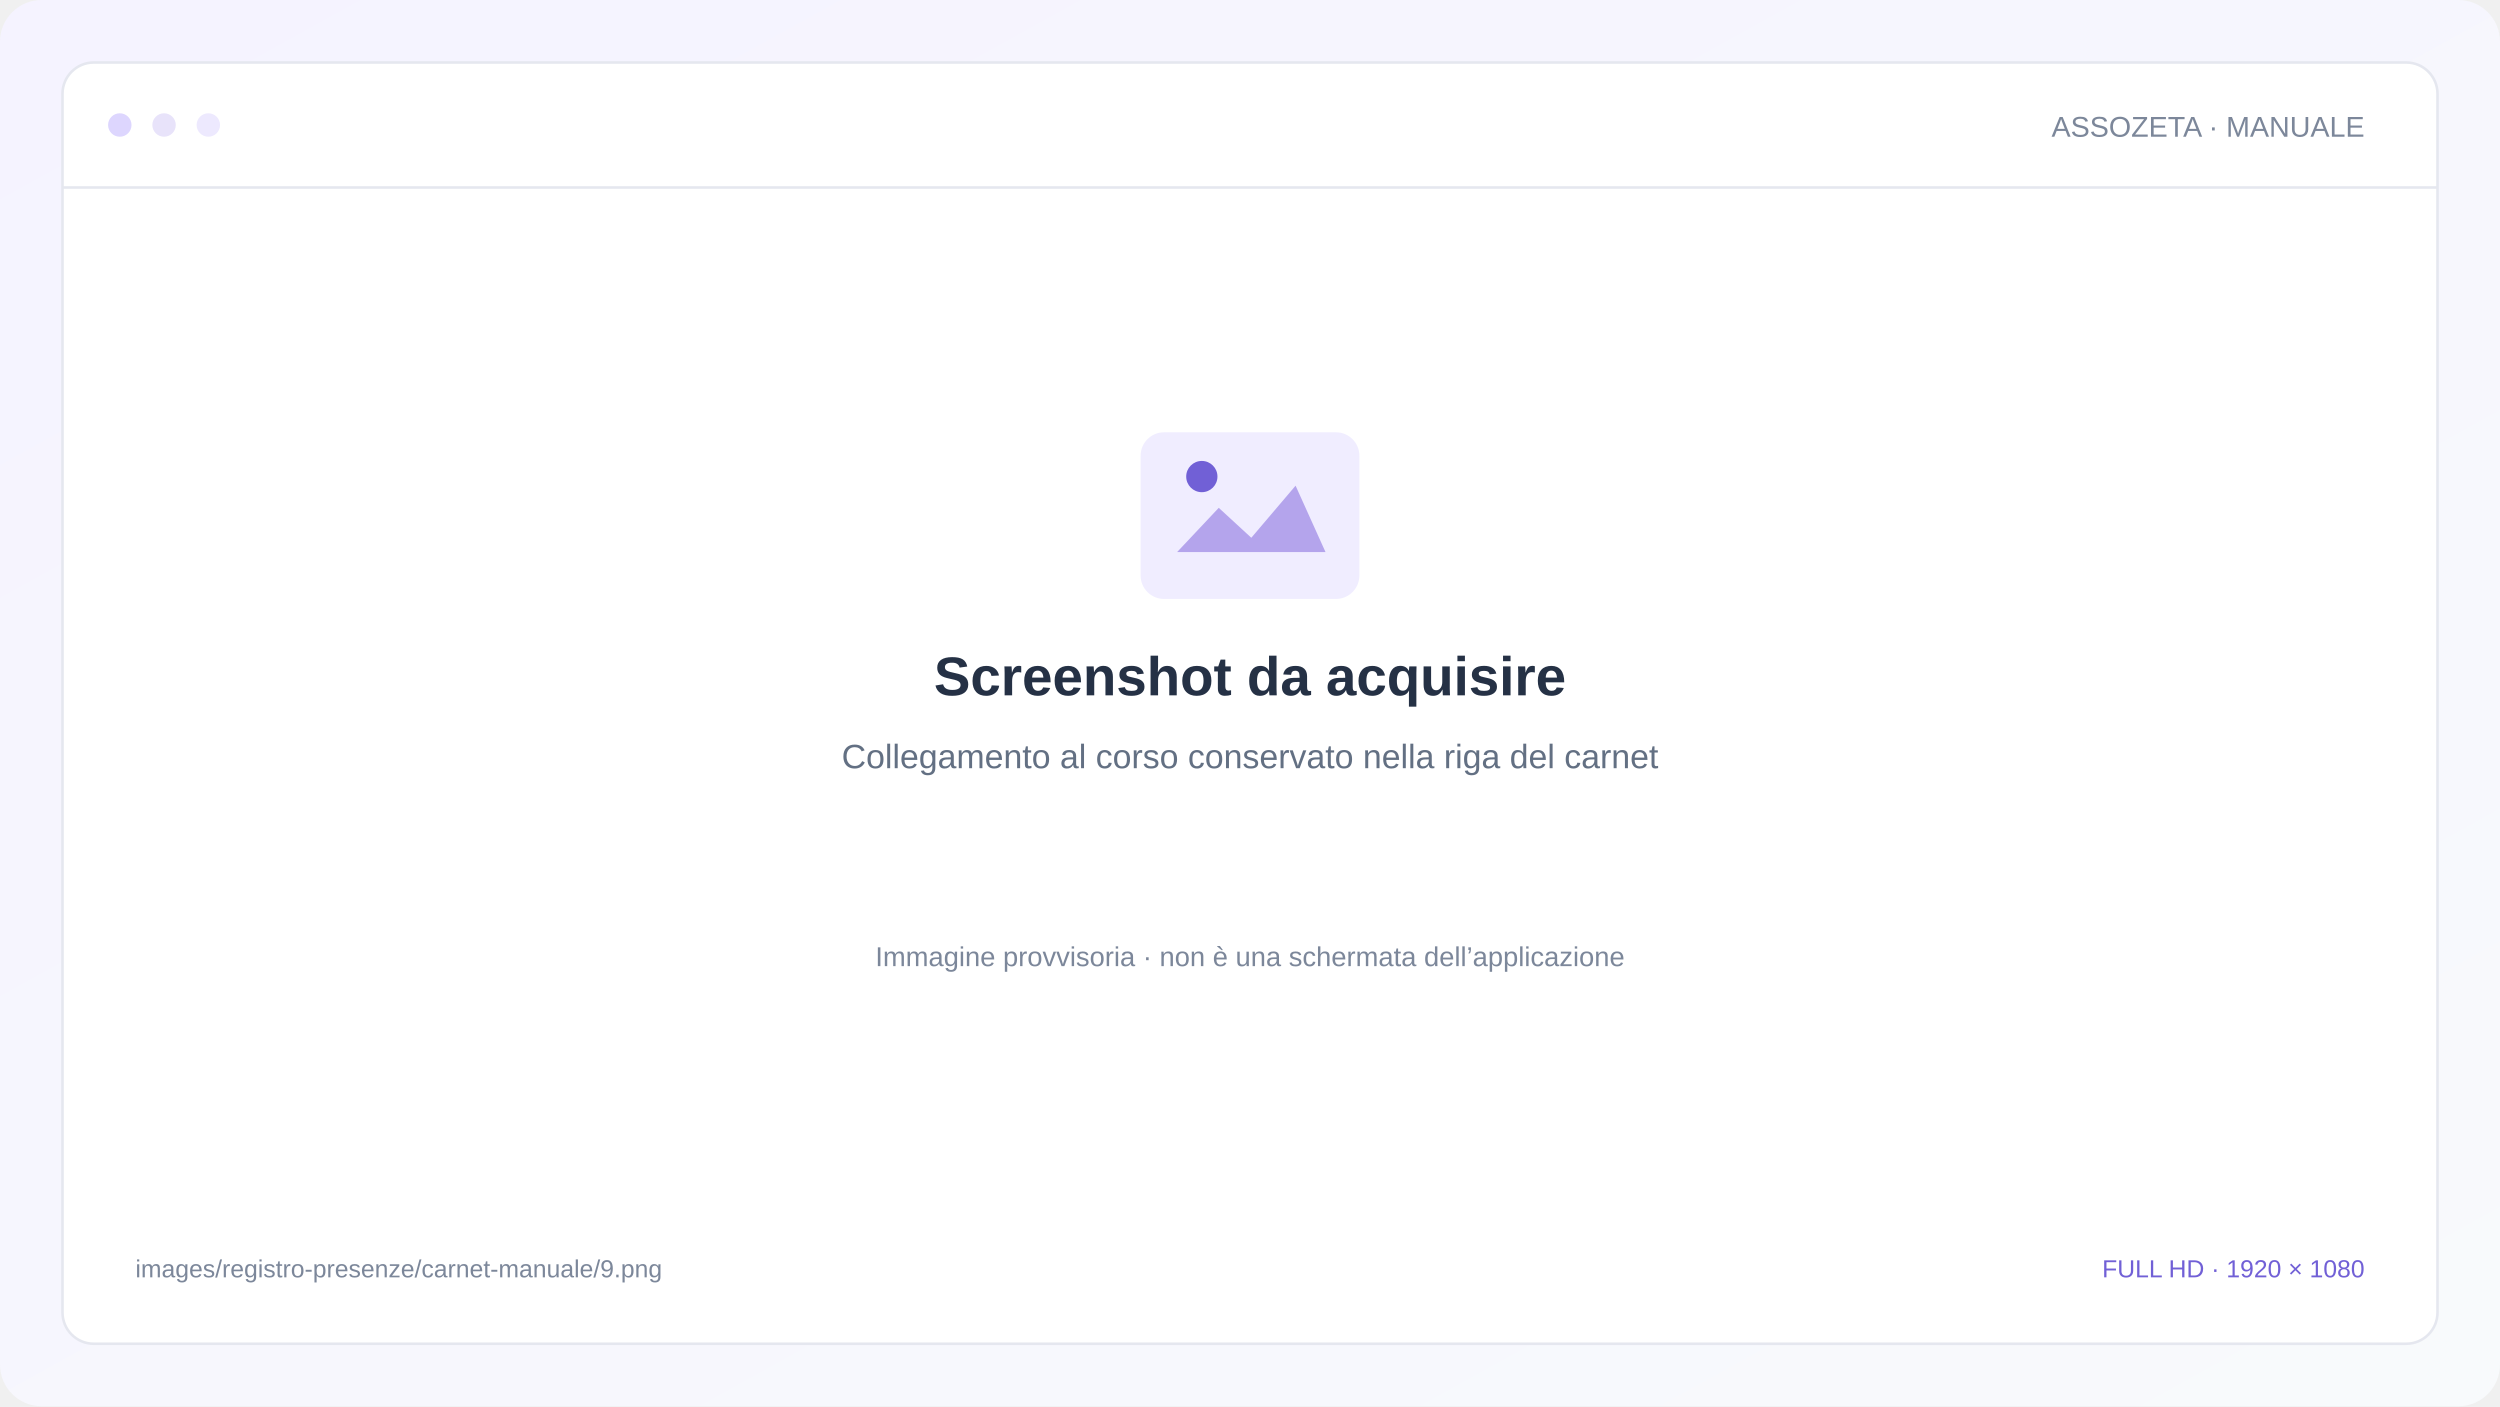
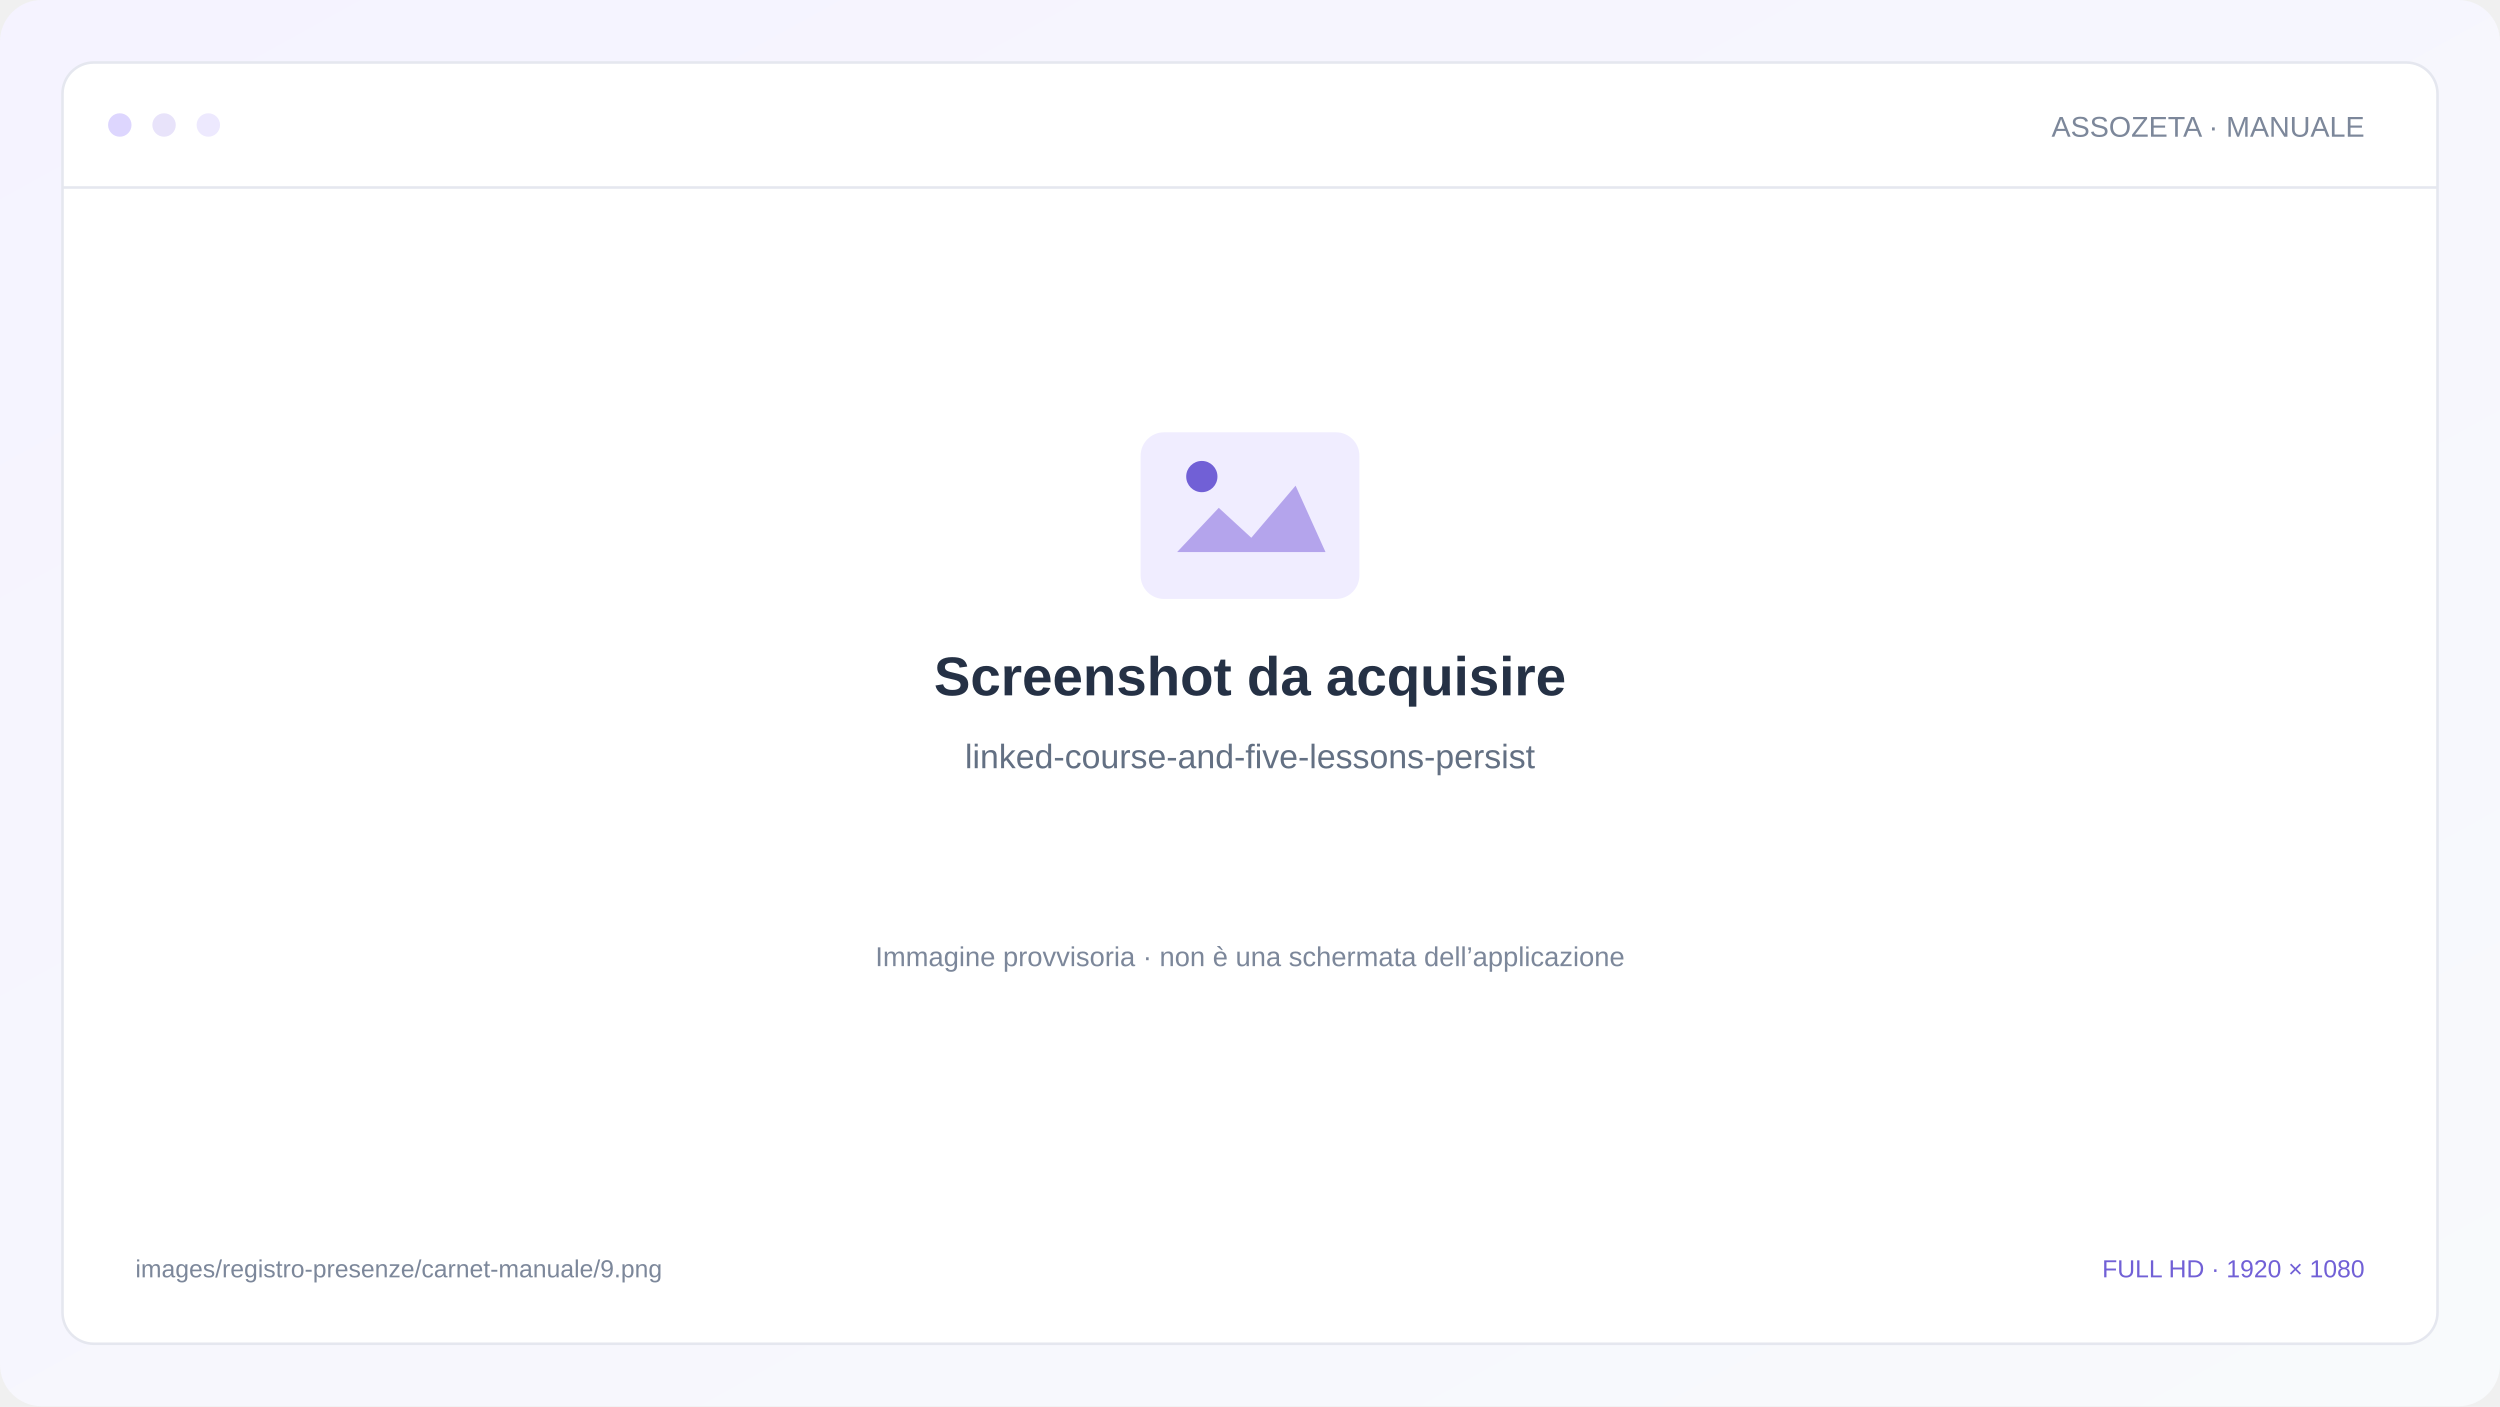
<svg xmlns="http://www.w3.org/2000/svg" width="1920" height="1080" viewBox="0 0 1920 1080" data-assozeta-manuale-placeholder="true" role="img" aria-labelledby="title description">
  <defs>
    <linearGradient id="surface" x2="1" y2="1">
      <stop stop-color="#f5f3ff" />
      <stop offset="1" stop-color="#f8fafc" />
    </linearGradient>
  </defs>
  <rect width="1920" height="1080" rx="32" fill="url(#surface)" />
  <rect x="48" y="48" width="1824" height="984" rx="24" fill="#fff" stroke="#e5e7ef" stroke-width="2" />
  <path d="M48 144H1872" stroke="#e5e7ef" stroke-width="2" />
  <circle cx="92" cy="96" r="9" fill="#ddd6fe" />
  <circle cx="126" cy="96" r="9" fill="#e8e3fa" />
  <circle cx="160" cy="96" r="9" fill="#ede9fe" />
  <text x="1816" y="105" text-anchor="end" font-family="Arial, sans-serif" font-size="22" fill="#7c879a">ASSOZETA · MANUALE</text>
  <rect x="876" y="332" width="168" height="128" rx="18" fill="#f0edff" />
  <path d="M904 424l32-34 25 23 34-40 23 51H904z" fill="#b4a4ec" />
  <circle cx="923" cy="366" r="12" fill="#7160d6" />
  <text x="960" y="534" text-anchor="middle" font-family="Arial, sans-serif" font-size="42" font-weight="700" fill="#253145">Screenshot da acquisire</text>
  <text x="960" y="590" text-anchor="middle" font-family="Arial, sans-serif" font-size="26" fill="#637083">
-     <tspan x="960" dy="0">Collegamento al corso conservato nella riga del carnet</tspan>
+     <tspan x="960" dy="0">linked-course-and-five-lessons-persist</tspan>
  </text>
  <text x="960" y="742" text-anchor="middle" font-family="Arial, sans-serif" font-size="21" fill="#7c879a">Immagine provvisoria · non è una schermata dell’applicazione</text>
  <text x="104" y="981" font-family="Arial, sans-serif" font-size="19" fill="#7c879a">images/registro-presenze/carnet-manuale/9.png</text>
  <text x="1816" y="981" text-anchor="end" font-family="Arial, sans-serif" font-size="19" fill="#7160d6">FULL HD · 1920 × 1080</text>
</svg>
